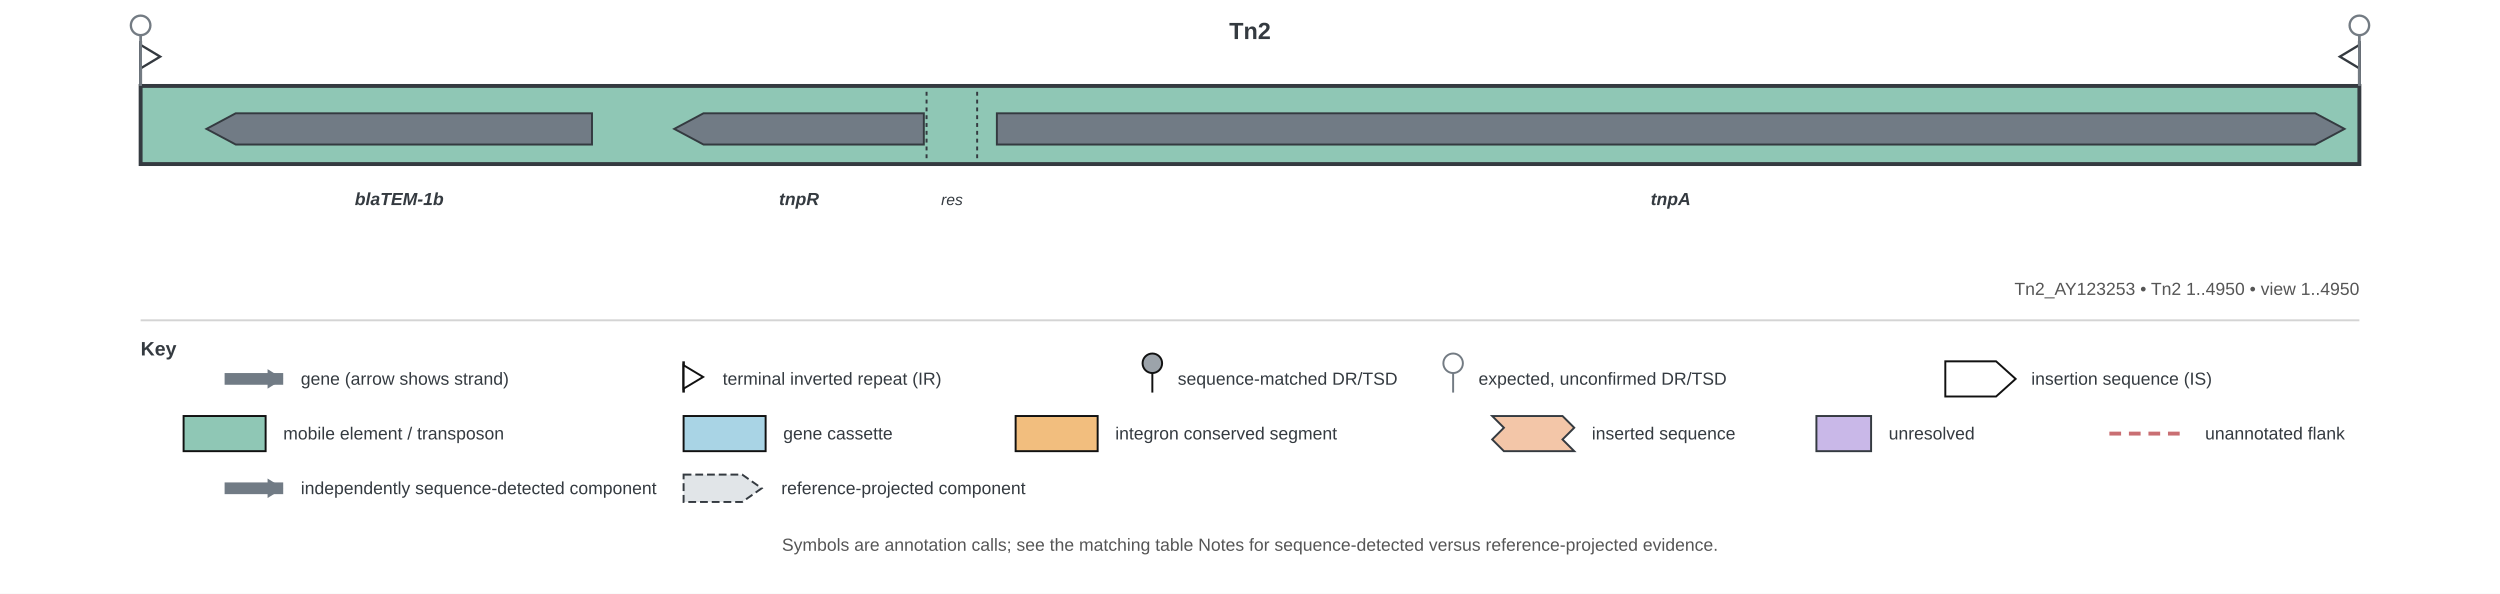
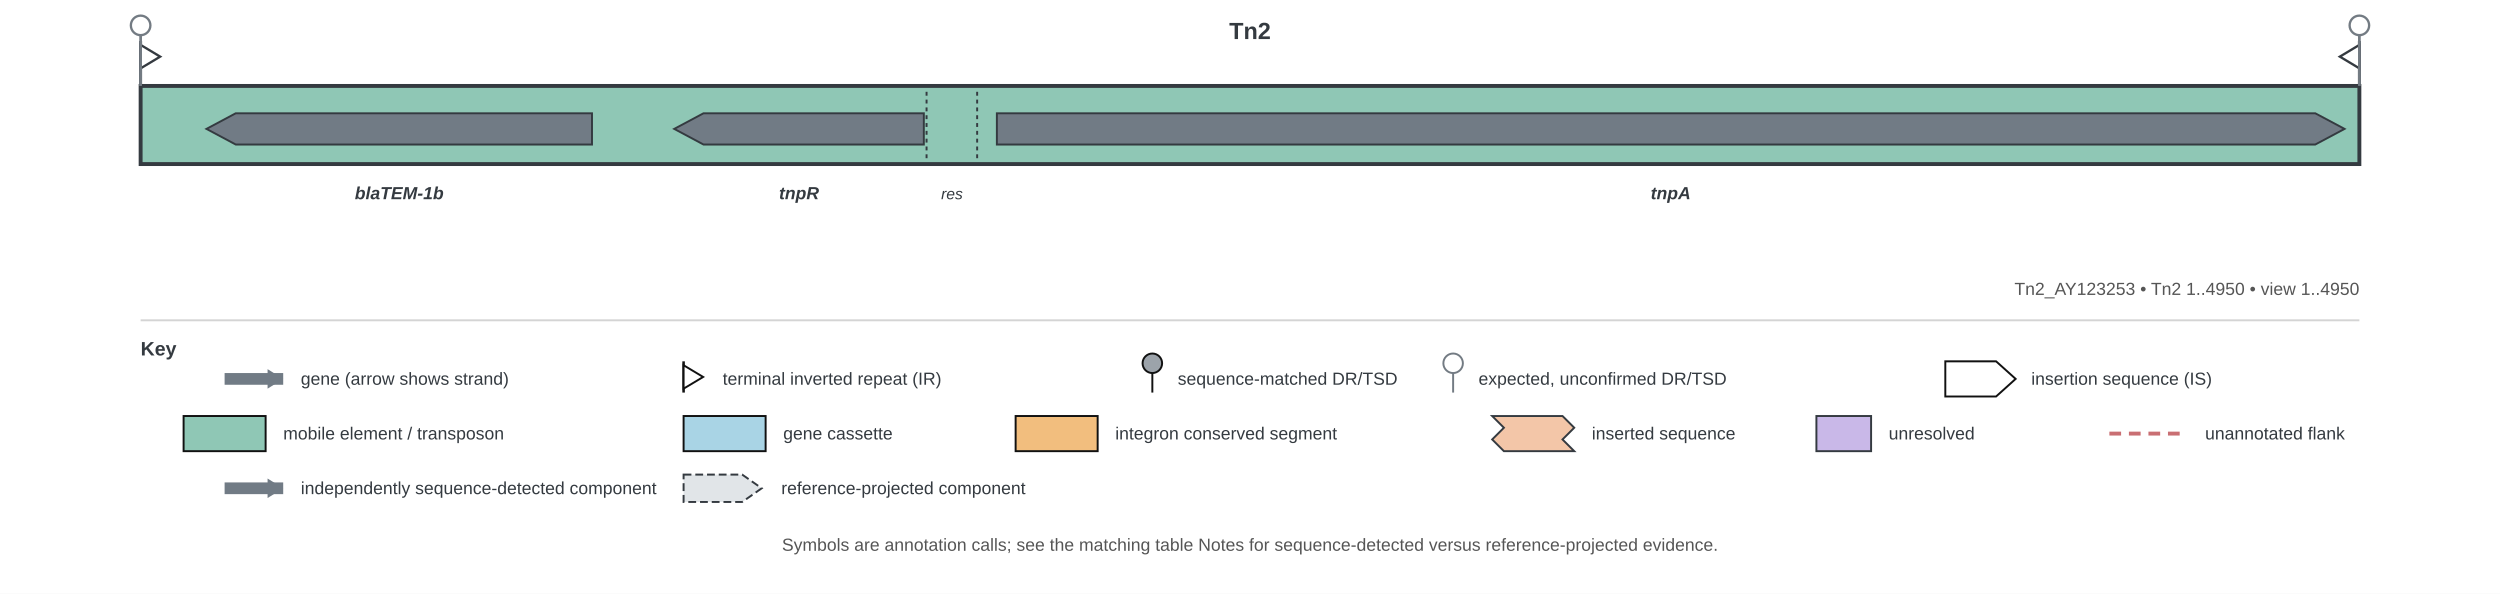
<svg xmlns="http://www.w3.org/2000/svg" width="1280" height="304" style="background:#fff;font-family:Arial,Helvetica,sans-serif">
  <rect x="0" y="0" width="1280" height="304" fill="#ffffff" />
  <rect x="72.0" y="44" width="1136.0" height="40" fill="#8fc7b5" stroke="#343a40" stroke-width="2" />
  <text x="640.0" y="20.0" text-anchor="middle" font-size="12" font-weight="bold" font-style="normal" fill="#343a40">Tn2</text>
  <line x1="474.4" y1="47" x2="474.4" y2="81" stroke="#343a40" stroke-width="1" stroke-dasharray="2,2" />
  <line x1="500.3" y1="47" x2="500.3" y2="81" stroke="#343a40" stroke-width="1" stroke-dasharray="2,2" />
  <polygon points="105.7,66 120.7,58 303.1,58 303.1,74 120.7,74" fill="#717b85" stroke="#343a40" stroke-width="1" />
-   <text x="204.4" y="105.0" text-anchor="middle" font-size="9" font-weight="bold" font-style="italic" fill="#343a40">blaTEM-1b</text>
  <polygon points="345.2,66 360.2,58 473.0,58 473.0,74 360.2,74" fill="#717b85" stroke="#343a40" stroke-width="1" />
-   <text x="409.1" y="105.0" text-anchor="middle" font-size="9" font-weight="bold" font-style="italic" fill="#343a40">tnpR</text>
  <polygon points="510.4,58 1185.4,58 1200.4,66 1185.4,74 510.4,74" fill="#717b85" stroke="#343a40" stroke-width="1" />
-   <text x="855.4" y="105.0" text-anchor="middle" font-size="9" font-weight="bold" font-style="italic" fill="#343a40">tnpA</text>
-   <text x="487.4" y="105.0" text-anchor="middle" font-size="8" font-weight="normal" font-style="italic" fill="#343a40">res</text>
  <line x1="72.0" y1="44" x2="72.0" y2="21" stroke="#343a40" stroke-width="1.5" />
  <polygon points="72.0,23 82.0,29 72.0,35" fill="#ffffff" stroke="#343a40" stroke-width="1.2" />
  <line x1="1208.0" y1="44" x2="1208.0" y2="21" stroke="#343a40" stroke-width="1.5" />
  <polygon points="1208.0,23 1198.0,29 1208.0,35" fill="#ffffff" stroke="#343a40" stroke-width="1.2" />
  <g>
    <line x1="72.0" y1="44" x2="72.0" y2="18" stroke="#737b83" stroke-width="1.4" />
    <circle cx="72.0" cy="13" r="5" fill="#ffffff" stroke="#737b83" stroke-width="1.2" />
  </g>
  <g>
    <line x1="1208.0" y1="44" x2="1208.0" y2="18" stroke="#737b83" stroke-width="1.4" />
    <circle cx="1208.0" cy="13" r="5" fill="#ffffff" stroke="#737b83" stroke-width="1.2" />
  </g>
+   <text x="204.4" y="102.0" text-anchor="middle" font-size="9" font-weight="bold" font-style="italic" fill="#343a40">blaTEM-1b</text>
+   <text x="409.1" y="102.0" text-anchor="middle" font-size="9" font-weight="bold" font-style="italic" fill="#343a40">tnpR</text>
+   <text x="487.4" y="102.0" text-anchor="middle" font-size="8" font-weight="normal" font-style="italic" fill="#343a40">res</text>
+   <text x="855.4" y="102.0" text-anchor="middle" font-size="9" font-weight="bold" font-style="italic" fill="#343a40">tnpA</text>
  <text x="1208.0" y="151.0" text-anchor="end" font-size="9" font-weight="normal" font-style="normal" fill="#555">Tn2_AY123253 • Tn2 1..4950 • view 1..4950</text>
  <line x1="72" y1="164" x2="1208" y2="164" stroke="#d4d4d4" stroke-width="1" />
  <text x="72.0" y="182.0" text-anchor="start" font-size="10" font-weight="bold" font-style="normal" fill="#343a40">Key</text>
  <line x1="115" y1="194" x2="145" y2="194" stroke="#717b85" stroke-width="6" />
  <polygon points="145,194 137,189 137,199" fill="#717b85" />
  <text x="154.0" y="197.0" text-anchor="start" font-size="9" font-weight="normal" font-style="normal" fill="#343a40">gene (arrow shows strand)</text>
  <line x1="350" y1="201" x2="350" y2="185" stroke="#111" stroke-width="1.3" />
  <polygon points="350,187 360,193 350,199" fill="#fff" stroke="#111" />
  <text x="370.0" y="197.0" text-anchor="start" font-size="9" font-weight="normal" font-style="normal" fill="#343a40">terminal inverted repeat (IR)</text>
  <line x1="590" y1="201" x2="590" y2="187" stroke="#111" />
  <circle cx="590" cy="186" r="5" fill="#9ca3aa" stroke="#111" />
  <text x="603.0" y="197.0" text-anchor="start" font-size="9" font-weight="normal" font-style="normal" fill="#343a40">sequence-matched DR/TSD</text>
  <line x1="744" y1="201" x2="744" y2="187" stroke="#737b83" />
  <circle cx="744" cy="186" r="5" fill="#fff" stroke="#737b83" />
  <text x="757.0" y="197.0" text-anchor="start" font-size="9" font-weight="normal" font-style="normal" fill="#343a40">expected, unconfirmed DR/TSD</text>
  <polygon points="996,185 1022,185 1032,194 1022,203 996,203" fill="#fff" stroke="#111" />
  <text x="1040.0" y="197.0" text-anchor="start" font-size="9" font-weight="normal" font-style="normal" fill="#343a40">insertion sequence (IS)</text>
  <rect x="94" y="213" width="42" height="18" fill="#8fc7b5" stroke="#111" />
  <text x="145.0" y="225.0" text-anchor="start" font-size="9" font-weight="normal" font-style="normal" fill="#343a40">mobile element / transposon</text>
  <rect x="350" y="213" width="42" height="18" fill="#a9d4e5" stroke="#111" />
  <text x="401.0" y="225.0" text-anchor="start" font-size="9" font-weight="normal" font-style="normal" fill="#343a40">gene cassette</text>
  <rect x="520" y="213" width="42" height="18" fill="#f2be7e" stroke="#111" />
  <text x="571.0" y="225.0" text-anchor="start" font-size="9" font-weight="normal" font-style="normal" fill="#343a40">integron conserved segment</text>
  <polygon points="770,213 800,213 806,219 800,225 806,231 770,231 764,225 770,219 764,213" fill="#f3c6a8" stroke="#343a40" />
  <text x="815.0" y="225.0" text-anchor="start" font-size="9" font-weight="normal" font-style="normal" fill="#343a40">inserted sequence</text>
  <rect x="930" y="213" width="28" height="18" fill="#c9b8e8" stroke="#343a40" />
  <text x="967.0" y="225.0" text-anchor="start" font-size="9" font-weight="normal" font-style="normal" fill="#343a40">unresolved</text>
  <line x1="1080" y1="222" x2="1120" y2="222" stroke="#c96f73" stroke-width="2" stroke-dasharray="6,4" />
  <text x="1129.0" y="225.0" text-anchor="start" font-size="9" font-weight="normal" font-style="normal" fill="#343a40">unannotated flank</text>
  <line x1="115" y1="250" x2="145" y2="250" stroke="#717b85" stroke-width="6" />
  <polygon points="145,250 137,245 137,255" fill="#717b85" />
  <text x="154.0" y="253.0" text-anchor="start" font-size="9" font-weight="normal" font-style="normal" fill="#343a40">independently sequence-detected component</text>
  <polygon points="350,243 380,243 390,250 380,257 350,257" fill="#e1e5e8" stroke="#343a40" stroke-dasharray="4,2" />
  <text x="400.0" y="253.0" text-anchor="start" font-size="9" font-weight="normal" font-style="normal" fill="#343a40">reference-projected component</text>
  <text x="640.0" y="282.0" text-anchor="middle" font-size="9" font-weight="normal" font-style="normal" fill="#555555">Symbols are annotation calls; see the matching table Notes for sequence-detected versus reference-projected evidence.</text>
</svg>
